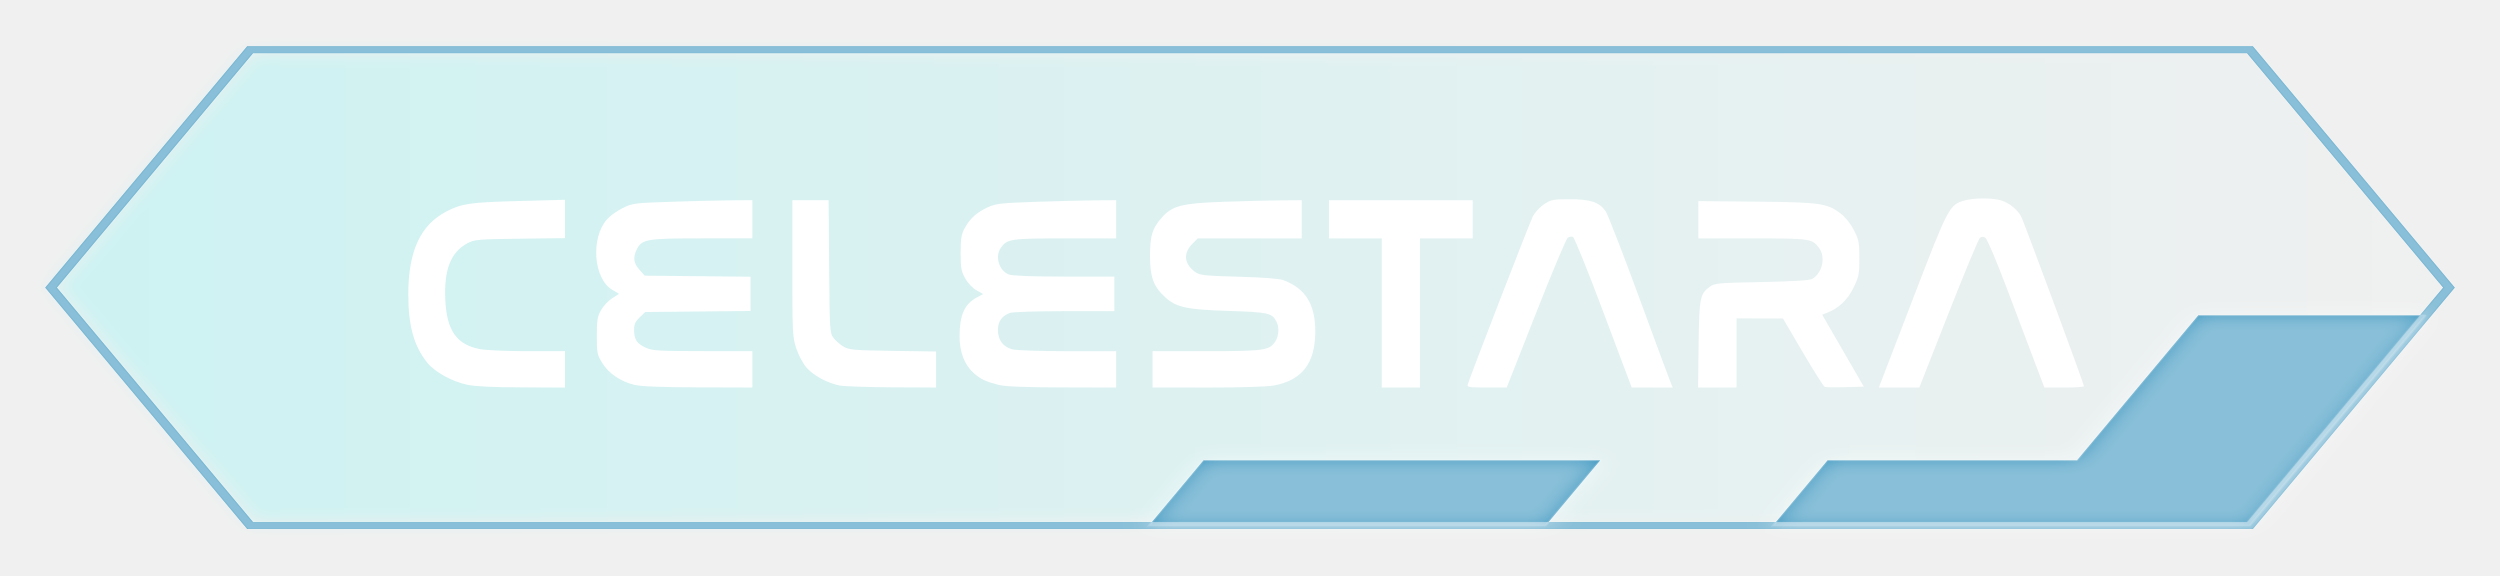
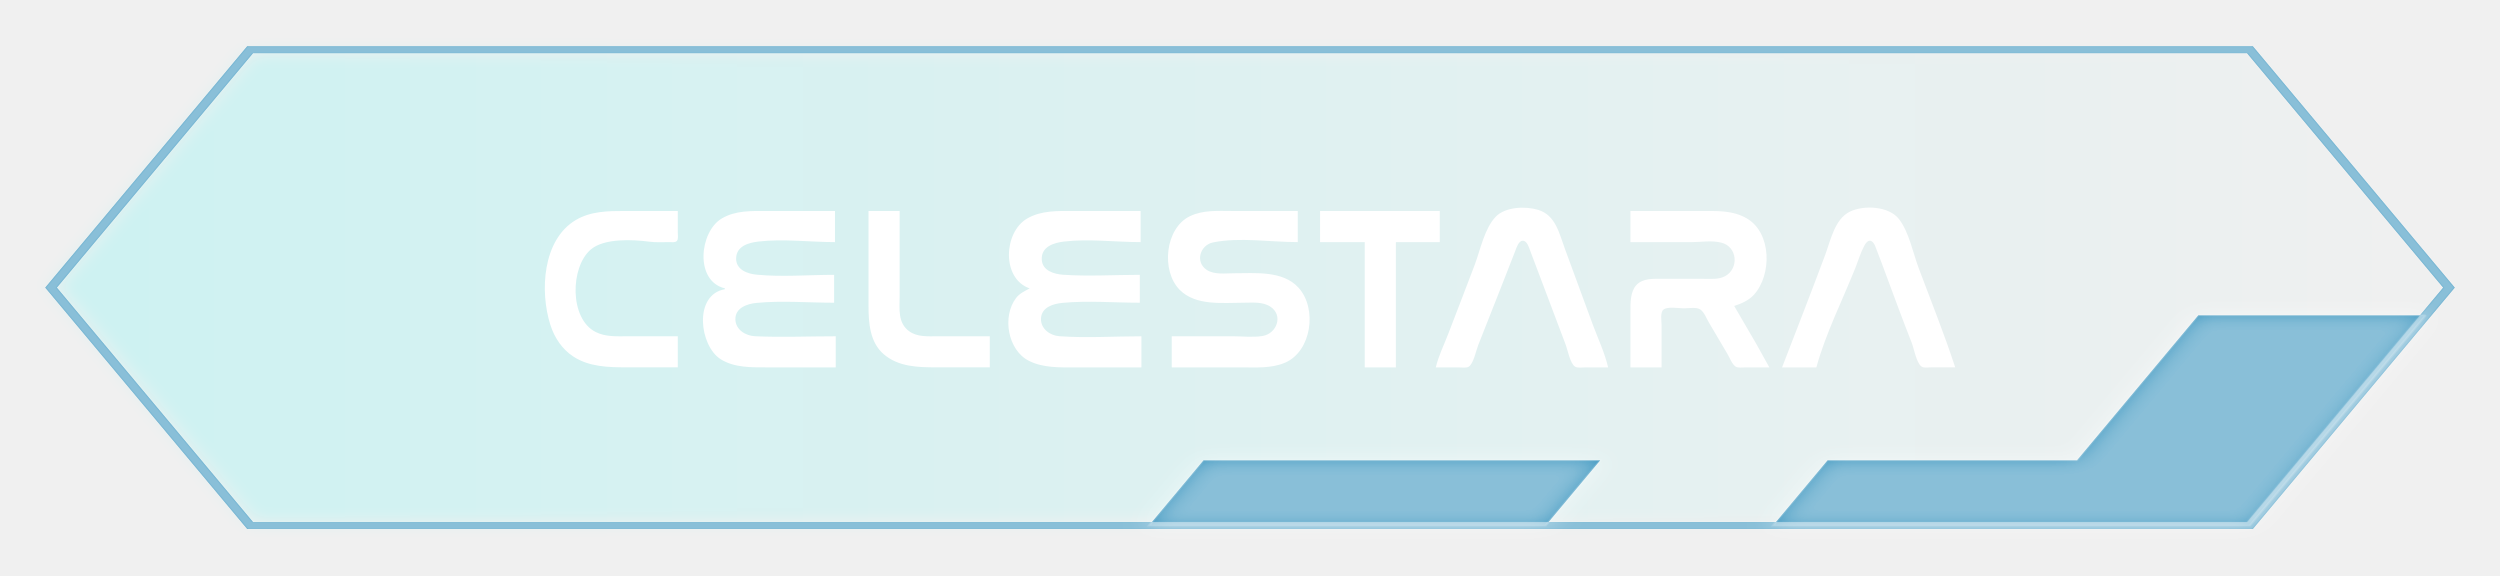
<svg xmlns="http://www.w3.org/2000/svg" xmlns:xlink="http://www.w3.org/1999/xlink" width="66.322mm" height="15.26mm" viewBox="0 0 66.322 15.26" version="1.1" id="svg1">
  <defs id="defs1">
    <linearGradient id="linearGradient6">
      <stop style="stop-color:#00ffff;stop-opacity:0.724;" offset="0" id="stop6" />
      <stop style="stop-color:#00ffff;stop-opacity:0;" offset="1" id="stop7" />
    </linearGradient>
    <linearGradient id="linear-pattern-15" gradientUnits="userSpaceOnUse" x1="0" y1="0" x2="1" y2="0" gradientTransform="matrix(70.07708,0,0,86.15996,-0.06455962,11.44975)">
      <stop offset="0" stop-color="rgb(32.034%, 68.594%, 90.125%)" stop-opacity="1" id="stop2925" />
      <stop offset="0.004" stop-color="rgb(31.981%, 68.321%, 89.969%)" stop-opacity="1" id="stop2926" />
      <stop offset="0.008" stop-color="rgb(31.927%, 68.05%, 89.813%)" stop-opacity="1" id="stop2927" />
      <stop offset="0.012" stop-color="rgb(31.874%, 67.778%, 89.658%)" stop-opacity="1" id="stop2928" />
      <stop offset="0.016" stop-color="rgb(31.822%, 67.508%, 89.502%)" stop-opacity="1" id="stop2929" />
      <stop offset="0.02" stop-color="rgb(31.689%, 67.155%, 89.305%)" stop-opacity="1" id="stop2930" />
      <stop offset="0.023" stop-color="rgb(31.557%, 66.803%, 89.108%)" stop-opacity="1" id="stop2931" />
      <stop offset="0.027" stop-color="rgb(31.424%, 66.451%, 88.911%)" stop-opacity="1" id="stop2932" />
      <stop offset="0.031" stop-color="rgb(31.29%, 66.096%, 88.713%)" stop-opacity="1" id="stop2933" />
      <stop offset="0.035" stop-color="rgb(31.233%, 65.823%, 88.556%)" stop-opacity="1" id="stop2934" />
      <stop offset="0.039" stop-color="rgb(31.175%, 65.55%, 88.397%)" stop-opacity="1" id="stop2935" />
      <stop offset="0.043" stop-color="rgb(31.125%, 65.282%, 88.243%)" stop-opacity="1" id="stop2936" />
      <stop offset="0.047" stop-color="rgb(31.075%, 65.015%, 88.087%)" stop-opacity="1" id="stop2937" />
      <stop offset="0.051" stop-color="rgb(30.951%, 64.674%, 87.895%)" stop-opacity="1" id="stop2938" />
      <stop offset="0.055" stop-color="rgb(30.826%, 64.334%, 87.703%)" stop-opacity="1" id="stop2939" />
      <stop offset="0.059" stop-color="rgb(30.696%, 63.986%, 87.506%)" stop-opacity="1" id="stop2940" />
      <stop offset="0.062" stop-color="rgb(30.565%, 63.64%, 87.309%)" stop-opacity="1" id="stop2941" />
      <stop offset="0.066" stop-color="rgb(30.515%, 63.313%, 87.117%)" stop-opacity="1" id="stop2942" />
      <stop offset="0.07" stop-color="rgb(30.463%, 62.985%, 86.925%)" stop-opacity="1" id="stop2943" />
      <stop offset="0.074" stop-color="rgb(30.424%, 62.662%, 86.732%)" stop-opacity="1" id="stop2944" />
      <stop offset="0.078" stop-color="rgb(30.386%, 62.338%, 86.54%)" stop-opacity="1" id="stop2945" />
      <stop offset="0.082" stop-color="rgb(30.35%, 62.015%, 86.349%)" stop-opacity="1" id="stop2946" />
      <stop offset="0.086" stop-color="rgb(30.31%, 61.691%, 86.157%)" stop-opacity="1" id="stop2947" />
      <stop offset="0.09" stop-color="rgb(30.273%, 61.369%, 85.965%)" stop-opacity="1" id="stop2948" />
      <stop offset="0.094" stop-color="rgb(30.237%, 61.049%, 85.774%)" stop-opacity="1" id="stop2949" />
      <stop offset="0.098" stop-color="rgb(30.273%, 60.742%, 85.587%)" stop-opacity="1" id="stop2950" />
      <stop offset="0.102" stop-color="rgb(30.309%, 60.435%, 85.397%)" stop-opacity="1" id="stop2951" />
      <stop offset="0.105" stop-color="rgb(30.362%, 60.133%, 85.21%)" stop-opacity="1" id="stop2952" />
      <stop offset="0.109" stop-color="rgb(30.415%, 59.83%, 85.023%)" stop-opacity="1" id="stop2953" />
      <stop offset="0.113" stop-color="rgb(30.399%, 59.514%, 84.833%)" stop-opacity="1" id="stop2954" />
      <stop offset="0.117" stop-color="rgb(30.382%, 59.198%, 84.642%)" stop-opacity="1" id="stop2955" />
      <stop offset="0.121" stop-color="rgb(30.347%, 58.879%, 84.451%)" stop-opacity="1" id="stop2956" />
      <stop offset="0.125" stop-color="rgb(30.31%, 58.56%, 84.261%)" stop-opacity="1" id="stop2957" />
      <stop offset="0.129" stop-color="rgb(30.275%, 58.241%, 84.07%)" stop-opacity="1" id="stop2958" />
      <stop offset="0.133" stop-color="rgb(30.238%, 57.924%, 83.878%)" stop-opacity="1" id="stop2959" />
      <stop offset="0.137" stop-color="rgb(30.205%, 57.607%, 83.687%)" stop-opacity="1" id="stop2960" />
      <stop offset="0.141" stop-color="rgb(30.17%, 57.289%, 83.496%)" stop-opacity="1" id="stop2961" />
      <stop offset="0.145" stop-color="rgb(30.135%, 56.973%, 83.307%)" stop-opacity="1" id="stop2962" />
      <stop offset="0.148" stop-color="rgb(30.099%, 56.656%, 83.115%)" stop-opacity="1" id="stop2963" />
      <stop offset="0.152" stop-color="rgb(30.066%, 56.342%, 82.925%)" stop-opacity="1" id="stop2964" />
      <stop offset="0.156" stop-color="rgb(30.032%, 56.027%, 82.735%)" stop-opacity="1" id="stop2965" />
      <stop offset="0.16" stop-color="rgb(29.999%, 55.713%, 82.544%)" stop-opacity="1" id="stop2966" />
      <stop offset="0.164" stop-color="rgb(29.965%, 55.397%, 82.355%)" stop-opacity="1" id="stop2967" />
      <stop offset="0.168" stop-color="rgb(29.932%, 55.084%, 82.164%)" stop-opacity="1" id="stop2968" />
      <stop offset="0.172" stop-color="rgb(29.9%, 54.771%, 81.975%)" stop-opacity="1" id="stop2969" />
      <stop offset="0.176" stop-color="rgb(29.924%, 54.468%, 81.787%)" stop-opacity="1" id="stop2970" />
      <stop offset="0.18" stop-color="rgb(29.948%, 54.164%, 81.598%)" stop-opacity="1" id="stop2971" />
      <stop offset="0.184" stop-color="rgb(30.003%, 53.867%, 81.412%)" stop-opacity="1" id="stop2972" />
      <stop offset="0.188" stop-color="rgb(30.058%, 53.566%, 81.224%)" stop-opacity="1" id="stop2973" />
      <stop offset="0.191" stop-color="rgb(30.06%, 53.259%, 81.036%)" stop-opacity="1" id="stop2974" />
      <stop offset="0.195" stop-color="rgb(30.06%, 52.954%, 80.847%)" stop-opacity="1" id="stop2975" />
      <stop offset="0.199" stop-color="rgb(30.028%, 52.643%, 80.658%)" stop-opacity="1" id="stop2976" />
      <stop offset="0.203" stop-color="rgb(29.997%, 52.333%, 80.469%)" stop-opacity="1" id="stop2977" />
      <stop offset="0.207" stop-color="rgb(30.023%, 51.994%, 80.258%)" stop-opacity="1" id="stop2978" />
      <stop offset="0.211" stop-color="rgb(30.051%, 51.657%, 80.049%)" stop-opacity="1" id="stop2979" />
      <stop offset="0.215" stop-color="rgb(30.116%, 51.3%, 79.825%)" stop-opacity="1" id="stop2980" />
      <stop offset="0.219" stop-color="rgb(30.183%, 50.941%, 79.601%)" stop-opacity="1" id="stop2981" />
      <stop offset="0.223" stop-color="rgb(30.244%, 50.618%, 79.398%)" stop-opacity="1" id="stop2982" />
      <stop offset="0.227" stop-color="rgb(30.305%, 50.294%, 79.195%)" stop-opacity="1" id="stop2983" />
      <stop offset="0.23" stop-color="rgb(30.36%, 49.997%, 79.008%)" stop-opacity="1" id="stop2984" />
      <stop offset="0.234" stop-color="rgb(30.417%, 49.698%, 78.821%)" stop-opacity="1" id="stop2985" />
      <stop offset="0.238" stop-color="rgb(30.518%, 49.405%, 78.636%)" stop-opacity="1" id="stop2986" />
      <stop offset="0.242" stop-color="rgb(30.617%, 49.112%, 78.45%)" stop-opacity="1" id="stop2987" />
      <stop offset="0.246" stop-color="rgb(30.76%, 48.824%, 78.267%)" stop-opacity="1" id="stop2988" />
      <stop offset="0.25" stop-color="rgb(30.901%, 48.534%, 78.082%)" stop-opacity="1" id="stop2989" />
      <stop offset="0.254" stop-color="rgb(30.998%, 48.241%, 77.896%)" stop-opacity="1" id="stop2990" />
      <stop offset="0.258" stop-color="rgb(31.097%, 47.946%, 77.71%)" stop-opacity="1" id="stop2991" />
      <stop offset="0.262" stop-color="rgb(31.152%, 47.647%, 77.524%)" stop-opacity="1" id="stop2992" />
      <stop offset="0.266" stop-color="rgb(31.207%, 47.348%, 77.336%)" stop-opacity="1" id="stop2993" />
      <stop offset="0.27" stop-color="rgb(31.302%, 47.052%, 77.151%)" stop-opacity="1" id="stop2994" />
      <stop offset="0.273" stop-color="rgb(31.396%, 46.758%, 76.965%)" stop-opacity="1" id="stop2995" />
      <stop offset="0.277" stop-color="rgb(31.535%, 46.466%, 76.781%)" stop-opacity="1" id="stop2996" />
      <stop offset="0.281" stop-color="rgb(31.674%, 46.173%, 76.596%)" stop-opacity="1" id="stop2997" />
      <stop offset="0.285" stop-color="rgb(31.819%, 45.854%, 76.395%)" stop-opacity="1" id="stop2998" />
      <stop offset="0.289" stop-color="rgb(31.963%, 45.537%, 76.193%)" stop-opacity="1" id="stop2999" />
      <stop offset="0.293" stop-color="rgb(32.112%, 45.183%, 75.972%)" stop-opacity="1" id="stop3000" />
      <stop offset="0.297" stop-color="rgb(32.262%, 44.829%, 75.749%)" stop-opacity="1" id="stop3001" />
      <stop offset="0.301" stop-color="rgb(32.375%, 44.495%, 75.54%)" stop-opacity="1" id="stop3002" />
      <stop offset="0.305" stop-color="rgb(32.486%, 44.16%, 75.331%)" stop-opacity="1" id="stop3003" />
      <stop offset="0.309" stop-color="rgb(32.539%, 43.86%, 75.145%)" stop-opacity="1" id="stop3004" />
      <stop offset="0.312" stop-color="rgb(32.594%, 43.561%, 74.957%)" stop-opacity="1" id="stop3005" />
      <stop offset="0.316" stop-color="rgb(32.678%, 43.262%, 74.771%)" stop-opacity="1" id="stop3006" />
      <stop offset="0.32" stop-color="rgb(32.764%, 42.961%, 74.583%)" stop-opacity="1" id="stop3007" />
      <stop offset="0.324" stop-color="rgb(32.899%, 42.665%, 74.399%)" stop-opacity="1" id="stop3008" />
      <stop offset="0.328" stop-color="rgb(33.037%, 42.368%, 74.213%)" stop-opacity="1" id="stop3009" />
      <stop offset="0.332" stop-color="rgb(33.179%, 42.05%, 74.014%)" stop-opacity="1" id="stop3010" />
      <stop offset="0.336" stop-color="rgb(33.318%, 41.731%, 73.816%)" stop-opacity="1" id="stop3011" />
      <stop offset="0.34" stop-color="rgb(33.466%, 41.373%, 73.593%)" stop-opacity="1" id="stop3012" />
      <stop offset="0.344" stop-color="rgb(33.612%, 41.013%, 73.369%)" stop-opacity="1" id="stop3013" />
      <stop offset="0.348" stop-color="rgb(33.752%, 40.689%, 73.169%)" stop-opacity="1" id="stop3014" />
      <stop offset="0.352" stop-color="rgb(33.893%, 40.364%, 72.968%)" stop-opacity="1" id="stop3015" />
      <stop offset="0.355" stop-color="rgb(34.016%, 40.125%, 72.818%)" stop-opacity="1" id="stop3016" />
      <stop offset="0.359" stop-color="rgb(34.14%, 39.883%, 72.67%)" stop-opacity="1" id="stop3017" />
      <stop offset="0.363" stop-color="rgb(34.291%, 39.627%, 72.511%)" stop-opacity="1" id="stop3018" />
      <stop offset="0.367" stop-color="rgb(34.439%, 39.369%, 72.353%)" stop-opacity="1" id="stop3019" />
      <stop offset="0.371" stop-color="rgb(34.656%, 39.069%, 72.166%)" stop-opacity="1" id="stop3020" />
      <stop offset="0.375" stop-color="rgb(34.871%, 38.766%, 71.982%)" stop-opacity="1" id="stop3021" />
      <stop offset="0.379" stop-color="rgb(35.088%, 38.464%, 71.796%)" stop-opacity="1" id="stop3022" />
      <stop offset="0.383" stop-color="rgb(35.301%, 38.159%, 71.609%)" stop-opacity="1" id="stop3023" />
      <stop offset="0.387" stop-color="rgb(35.516%, 37.854%, 71.423%)" stop-opacity="1" id="stop3024" />
      <stop offset="0.391" stop-color="rgb(35.73%, 37.547%, 71.237%)" stop-opacity="1" id="stop3025" />
      <stop offset="0.395" stop-color="rgb(35.942%, 37.254%, 71.059%)" stop-opacity="1" id="stop3026" />
      <stop offset="0.398" stop-color="rgb(36.151%, 36.958%, 70.879%)" stop-opacity="1" id="stop3027" />
      <stop offset="0.402" stop-color="rgb(36.354%, 36.711%, 70.729%)" stop-opacity="1" id="stop3028" />
      <stop offset="0.406" stop-color="rgb(36.555%, 36.462%, 70.58%)" stop-opacity="1" id="stop3029" />
      <stop offset="0.41" stop-color="rgb(36.774%, 36.203%, 70.424%)" stop-opacity="1" id="stop3030" />
      <stop offset="0.414" stop-color="rgb(36.99%, 35.942%, 70.268%)" stop-opacity="1" id="stop3031" />
      <stop offset="0.418" stop-color="rgb(37.282%, 35.629%, 70.082%)" stop-opacity="1" id="stop3032" />
      <stop offset="0.422" stop-color="rgb(37.572%, 35.313%, 69.894%)" stop-opacity="1" id="stop3033" />
      <stop offset="0.426" stop-color="rgb(37.849%, 35.007%, 69.713%)" stop-opacity="1" id="stop3034" />
      <stop offset="0.43" stop-color="rgb(38.124%, 34.697%, 69.531%)" stop-opacity="1" id="stop3035" />
      <stop offset="0.434" stop-color="rgb(38.324%, 34.444%, 69.38%)" stop-opacity="1" id="stop3036" />
      <stop offset="0.438" stop-color="rgb(38.522%, 34.187%, 69.231%)" stop-opacity="1" id="stop3037" />
      <stop offset="0.441" stop-color="rgb(38.73%, 33.925%, 69.075%)" stop-opacity="1" id="stop3038" />
      <stop offset="0.445" stop-color="rgb(38.937%, 33.659%, 68.921%)" stop-opacity="1" id="stop3039" />
      <stop offset="0.449" stop-color="rgb(39.223%, 33.336%, 68.732%)" stop-opacity="1" id="stop3040" />
      <stop offset="0.453" stop-color="rgb(39.508%, 33.011%, 68.542%)" stop-opacity="1" id="stop3041" />
      <stop offset="0.457" stop-color="rgb(39.786%, 32.689%, 68.358%)" stop-opacity="1" id="stop3042" />
      <stop offset="0.461" stop-color="rgb(40.063%, 32.367%, 68.172%)" stop-opacity="1" id="stop3043" />
      <stop offset="0.465" stop-color="rgb(40.259%, 32.104%, 68.019%)" stop-opacity="1" id="stop3044" />
      <stop offset="0.469" stop-color="rgb(40.453%, 31.842%, 67.868%)" stop-opacity="1" id="stop3045" />
      <stop offset="0.473" stop-color="rgb(40.651%, 31.583%, 67.719%)" stop-opacity="1" id="stop3046" />
      <stop offset="0.477" stop-color="rgb(40.848%, 31.32%, 67.567%)" stop-opacity="1" id="stop3047" />
      <stop offset="0.48" stop-color="rgb(41.112%, 31.114%, 67.453%)" stop-opacity="1" id="stop3048" />
      <stop offset="0.484" stop-color="rgb(41.374%, 30.908%, 67.339%)" stop-opacity="1" id="stop3049" />
      <stop offset="0.488" stop-color="rgb(41.637%, 30.701%, 67.226%)" stop-opacity="1" id="stop3050" />
      <stop offset="0.492" stop-color="rgb(41.899%, 30.49%, 67.11%)" stop-opacity="1" id="stop3051" />
      <stop offset="0.496" stop-color="rgb(42.169%, 30.217%, 66.957%)" stop-opacity="1" id="stop3052" />
      <stop offset="0.5" stop-color="rgb(42.438%, 29.942%, 66.805%)" stop-opacity="1" id="stop3053" />
      <stop offset="0.504" stop-color="rgb(42.708%, 29.666%, 66.65%)" stop-opacity="1" id="stop3054" />
      <stop offset="0.508" stop-color="rgb(42.976%, 29.388%, 66.498%)" stop-opacity="1" id="stop3055" />
      <stop offset="0.512" stop-color="rgb(43.245%, 29.111%, 66.344%)" stop-opacity="1" id="stop3056" />
      <stop offset="0.516" stop-color="rgb(43.512%, 28.831%, 66.191%)" stop-opacity="1" id="stop3057" />
      <stop offset="0.52" stop-color="rgb(43.779%, 28.551%, 66.037%)" stop-opacity="1" id="stop3058" />
      <stop offset="0.523" stop-color="rgb(44.046%, 28.268%, 65.883%)" stop-opacity="1" id="stop3059" />
      <stop offset="0.527" stop-color="rgb(44.304%, 28.049%, 65.765%)" stop-opacity="1" id="stop3060" />
      <stop offset="0.531" stop-color="rgb(44.56%, 27.827%, 65.646%)" stop-opacity="1" id="stop3061" />
      <stop offset="0.535" stop-color="rgb(44.818%, 27.609%, 65.53%)" stop-opacity="1" id="stop3062" />
      <stop offset="0.539" stop-color="rgb(45.074%, 27.388%, 65.414%)" stop-opacity="1" id="stop3063" />
      <stop offset="0.543" stop-color="rgb(45.48%, 27.094%, 65.262%)" stop-opacity="1" id="stop3064" />
      <stop offset="0.547" stop-color="rgb(45.885%, 26.796%, 65.109%)" stop-opacity="1" id="stop3065" />
      <stop offset="0.551" stop-color="rgb(46.303%, 26.491%, 64.952%)" stop-opacity="1" id="stop3066" />
      <stop offset="0.555" stop-color="rgb(46.718%, 26.183%, 64.795%)" stop-opacity="1" id="stop3067" />
      <stop offset="0.559" stop-color="rgb(46.989%, 25.948%, 64.674%)" stop-opacity="1" id="stop3068" />
      <stop offset="0.562" stop-color="rgb(47.26%, 25.711%, 64.552%)" stop-opacity="1" id="stop3069" />
      <stop offset="0.566" stop-color="rgb(47.511%, 25.485%, 64.435%)" stop-opacity="1" id="stop3070" />
      <stop offset="0.57" stop-color="rgb(47.765%, 25.256%, 64.317%)" stop-opacity="1" id="stop3071" />
      <stop offset="0.574" stop-color="rgb(48.082%, 25.02%, 64.198%)" stop-opacity="1" id="stop3072" />
      <stop offset="0.578" stop-color="rgb(48.399%, 24.78%, 64.079%)" stop-opacity="1" id="stop3073" />
      <stop offset="0.582" stop-color="rgb(48.726%, 24.542%, 63.96%)" stop-opacity="1" id="stop3074" />
      <stop offset="0.586" stop-color="rgb(49.052%, 24.3%, 63.841%)" stop-opacity="1" id="stop3075" />
      <stop offset="0.59" stop-color="rgb(49.379%, 24.057%, 63.722%)" stop-opacity="1" id="stop3076" />
      <stop offset="0.594" stop-color="rgb(49.706%, 23.813%, 63.602%)" stop-opacity="1" id="stop3077" />
      <stop offset="0.598" stop-color="rgb(50.029%, 23.569%, 63.483%)" stop-opacity="1" id="stop3078" />
      <stop offset="0.602" stop-color="rgb(50.354%, 23.323%, 63.364%)" stop-opacity="1" id="stop3079" />
      <stop offset="0.605" stop-color="rgb(50.739%, 23.068%, 63.242%)" stop-opacity="1" id="stop3080" />
      <stop offset="0.609" stop-color="rgb(51.122%, 22.81%, 63.121%)" stop-opacity="1" id="stop3081" />
      <stop offset="0.613" stop-color="rgb(51.52%, 22.552%, 63%)" stop-opacity="1" id="stop3082" />
      <stop offset="0.617" stop-color="rgb(51.918%, 22.29%, 62.878%)" stop-opacity="1" id="stop3083" />
      <stop offset="0.621" stop-color="rgb(52.316%, 22.029%, 62.756%)" stop-opacity="1" id="stop3084" />
      <stop offset="0.625" stop-color="rgb(52.713%, 21.764%, 62.634%)" stop-opacity="1" id="stop3085" />
      <stop offset="0.629" stop-color="rgb(53.108%, 21.498%, 62.512%)" stop-opacity="1" id="stop3086" />
      <stop offset="0.633" stop-color="rgb(53.503%, 21.231%, 62.389%)" stop-opacity="1" id="stop3087" />
      <stop offset="0.637" stop-color="rgb(53.842%, 20.972%, 62.268%)" stop-opacity="1" id="stop3088" />
      <stop offset="0.641" stop-color="rgb(54.181%, 20.709%, 62.146%)" stop-opacity="1" id="stop3089" />
      <stop offset="0.645" stop-color="rgb(54.498%, 20.45%, 62.022%)" stop-opacity="1" id="stop3090" />
      <stop offset="0.648" stop-color="rgb(54.816%, 20.187%, 61.9%)" stop-opacity="1" id="stop3091" />
      <stop offset="0.652" stop-color="rgb(55.185%, 19.919%, 61.777%)" stop-opacity="1" id="stop3092" />
      <stop offset="0.656" stop-color="rgb(55.554%, 19.647%, 61.653%)" stop-opacity="1" id="stop3093" />
      <stop offset="0.66" stop-color="rgb(55.943%, 19.37%, 61.53%)" stop-opacity="1" id="stop3094" />
      <stop offset="0.664" stop-color="rgb(56.334%, 19.092%, 61.404%)" stop-opacity="1" id="stop3095" />
      <stop offset="0.668" stop-color="rgb(56.67%, 18.871%, 61.308%)" stop-opacity="1" id="stop3096" />
      <stop offset="0.672" stop-color="rgb(57.005%, 18.646%, 61.209%)" stop-opacity="1" id="stop3097" />
      <stop offset="0.676" stop-color="rgb(57.314%, 18.451%, 61.127%)" stop-opacity="1" id="stop3098" />
      <stop offset="0.68" stop-color="rgb(57.622%, 18.254%, 61.041%)" stop-opacity="1" id="stop3099" />
      <stop offset="0.684" stop-color="rgb(58.028%, 17.993%, 60.93%)" stop-opacity="1" id="stop3100" />
      <stop offset="0.688" stop-color="rgb(58.432%, 17.732%, 60.818%)" stop-opacity="1" id="stop3101" />
      <stop offset="0.691" stop-color="rgb(58.893%, 17.432%, 60.692%)" stop-opacity="1" id="stop3102" />
      <stop offset="0.695" stop-color="rgb(59.352%, 17.131%, 60.564%)" stop-opacity="1" id="stop3103" />
      <stop offset="0.699" stop-color="rgb(59.764%, 16.881%, 60.461%)" stop-opacity="1" id="stop3104" />
      <stop offset="0.703" stop-color="rgb(60.175%, 16.631%, 60.358%)" stop-opacity="1" id="stop3105" />
      <stop offset="0.707" stop-color="rgb(60.553%, 16.414%, 60.272%)" stop-opacity="1" id="stop3106" />
      <stop offset="0.711" stop-color="rgb(60.931%, 16.196%, 60.184%)" stop-opacity="1" id="stop3107" />
      <stop offset="0.715" stop-color="rgb(61.31%, 15.977%, 60.097%)" stop-opacity="1" id="stop3108" />
      <stop offset="0.719" stop-color="rgb(61.688%, 15.756%, 60.01%)" stop-opacity="1" id="stop3109" />
      <stop offset="0.723" stop-color="rgb(62.065%, 15.536%, 59.923%)" stop-opacity="1" id="stop3110" />
      <stop offset="0.727" stop-color="rgb(62.442%, 15.314%, 59.834%)" stop-opacity="1" id="stop3111" />
      <stop offset="0.73" stop-color="rgb(62.86%, 15.083%, 59.746%)" stop-opacity="1" id="stop3112" />
      <stop offset="0.734" stop-color="rgb(63.275%, 14.851%, 59.657%)" stop-opacity="1" id="stop3113" />
      <stop offset="0.738" stop-color="rgb(63.725%, 14.613%, 59.567%)" stop-opacity="1" id="stop3114" />
      <stop offset="0.742" stop-color="rgb(64.174%, 14.374%, 59.477%)" stop-opacity="1" id="stop3115" />
      <stop offset="0.746" stop-color="rgb(64.622%, 14.133%, 59.387%)" stop-opacity="1" id="stop3116" />
      <stop offset="0.75" stop-color="rgb(65.07%, 13.89%, 59.297%)" stop-opacity="1" id="stop3117" />
      <stop offset="0.754" stop-color="rgb(65.518%, 13.647%, 59.207%)" stop-opacity="1" id="stop3118" />
      <stop offset="0.758" stop-color="rgb(65.964%, 13.402%, 59.116%)" stop-opacity="1" id="stop3119" />
      <stop offset="0.762" stop-color="rgb(66.374%, 13.202%, 59.045%)" stop-opacity="1" id="stop3120" />
      <stop offset="0.766" stop-color="rgb(66.783%, 12.999%, 58.974%)" stop-opacity="1" id="stop3121" />
      <stop offset="0.77" stop-color="rgb(67.154%, 12.846%, 58.926%)" stop-opacity="1" id="stop3122" />
      <stop offset="0.773" stop-color="rgb(67.525%, 12.692%, 58.878%)" stop-opacity="1" id="stop3123" />
      <stop offset="0.777" stop-color="rgb(67.926%, 12.532%, 58.827%)" stop-opacity="1" id="stop3124" />
      <stop offset="0.781" stop-color="rgb(68.329%, 12.37%, 58.777%)" stop-opacity="1" id="stop3125" />
      <stop offset="0.785" stop-color="rgb(68.771%, 12.199%, 58.727%)" stop-opacity="1" id="stop3126" />
      <stop offset="0.789" stop-color="rgb(69.214%, 12.03%, 58.676%)" stop-opacity="1" id="stop3127" />
      <stop offset="0.793" stop-color="rgb(69.656%, 11.826%, 58.607%)" stop-opacity="1" id="stop3128" />
      <stop offset="0.797" stop-color="rgb(70.099%, 11.62%, 58.54%)" stop-opacity="1" id="stop3129" />
      <stop offset="0.801" stop-color="rgb(70.541%, 11.365%, 58.447%)" stop-opacity="1" id="stop3130" />
      <stop offset="0.805" stop-color="rgb(70.982%, 11.108%, 58.354%)" stop-opacity="1" id="stop3131" />
      <stop offset="0.809" stop-color="rgb(71.423%, 10.884%, 58.278%)" stop-opacity="1" id="stop3132" />
      <stop offset="0.812" stop-color="rgb(71.863%, 10.657%, 58.2%)" stop-opacity="1" id="stop3133" />
      <stop offset="0.816" stop-color="rgb(72.304%, 10.481%, 58.148%)" stop-opacity="1" id="stop3134" />
      <stop offset="0.82" stop-color="rgb(72.743%, 10.306%, 58.098%)" stop-opacity="1" id="stop3135" />
      <stop offset="0.824" stop-color="rgb(73.183%, 10.1%, 58.031%)" stop-opacity="1" id="stop3136" />
      <stop offset="0.828" stop-color="rgb(73.621%, 9.892%, 57.964%)" stop-opacity="1" id="stop3137" />
      <stop offset="0.832" stop-color="rgb(74.059%, 9.63%, 57.87%)" stop-opacity="1" id="stop3138" />
      <stop offset="0.836" stop-color="rgb(74.496%, 9.366%, 57.776%)" stop-opacity="1" id="stop3139" />
      <stop offset="0.84" stop-color="rgb(74.933%, 9.128%, 57.697%)" stop-opacity="1" id="stop3140" />
      <stop offset="0.844" stop-color="rgb(75.369%, 8.888%, 57.614%)" stop-opacity="1" id="stop3141" />
      <stop offset="0.848" stop-color="rgb(75.807%, 8.707%, 57.562%)" stop-opacity="1" id="stop3142" />
      <stop offset="0.852" stop-color="rgb(76.244%, 8.525%, 57.509%)" stop-opacity="1" id="stop3143" />
      <stop offset="0.855" stop-color="rgb(76.68%, 8.318%, 57.445%)" stop-opacity="1" id="stop3144" />
      <stop offset="0.859" stop-color="rgb(77.116%, 8.11%, 57.379%)" stop-opacity="1" id="stop3145" />
      <stop offset="0.863" stop-color="rgb(77.55%, 7.84%, 57.285%)" stop-opacity="1" id="stop3146" />
      <stop offset="0.867" stop-color="rgb(77.983%, 7.567%, 57.188%)" stop-opacity="1" id="stop3147" />
      <stop offset="0.871" stop-color="rgb(78.435%, 7.312%, 57.104%)" stop-opacity="1" id="stop3148" />
      <stop offset="0.875" stop-color="rgb(78.886%, 7.056%, 57.019%)" stop-opacity="1" id="stop3149" />
      <stop offset="0.879" stop-color="rgb(79.393%, 6.853%, 56.963%)" stop-opacity="1" id="stop3150" />
      <stop offset="0.883" stop-color="rgb(79.901%, 6.648%, 56.908%)" stop-opacity="1" id="stop3151" />
      <stop offset="0.887" stop-color="rgb(80.391%, 6.447%, 56.853%)" stop-opacity="1" id="stop3152" />
      <stop offset="0.891" stop-color="rgb(80.881%, 6.242%, 56.796%)" stop-opacity="1" id="stop3153" />
      <stop offset="0.895" stop-color="rgb(81.314%, 6.053%, 56.741%)" stop-opacity="1" id="stop3154" />
      <stop offset="0.898" stop-color="rgb(81.747%, 5.864%, 56.688%)" stop-opacity="1" id="stop3155" />
      <stop offset="0.902" stop-color="rgb(82.179%, 5.673%, 56.633%)" stop-opacity="1" id="stop3156" />
      <stop offset="0.906" stop-color="rgb(82.611%, 5.479%, 56.58%)" stop-opacity="1" id="stop3157" />
      <stop offset="0.91" stop-color="rgb(83.044%, 5.289%, 56.525%)" stop-opacity="1" id="stop3158" />
      <stop offset="0.914" stop-color="rgb(83.475%, 5.096%, 56.47%)" stop-opacity="1" id="stop3159" />
      <stop offset="0.918" stop-color="rgb(83.919%, 4.886%, 56.409%)" stop-opacity="1" id="stop3160" />
      <stop offset="0.922" stop-color="rgb(84.36%, 4.674%, 56.346%)" stop-opacity="1" id="stop3161" />
      <stop offset="0.926" stop-color="rgb(84.859%, 4.372%, 56.247%)" stop-opacity="1" id="stop3162" />
      <stop offset="0.93" stop-color="rgb(85.356%, 4.066%, 56.146%)" stop-opacity="1" id="stop3163" />
      <stop offset="0.934" stop-color="rgb(85.844%, 3.775%, 56.053%)" stop-opacity="1" id="stop3164" />
      <stop offset="0.938" stop-color="rgb(86.334%, 3.481%, 55.957%)" stop-opacity="1" id="stop3165" />
      <stop offset="0.941" stop-color="rgb(86.763%, 3.284%, 55.902%)" stop-opacity="1" id="stop3166" />
      <stop offset="0.945" stop-color="rgb(87.192%, 3.085%, 55.847%)" stop-opacity="1" id="stop3167" />
      <stop offset="0.949" stop-color="rgb(87.621%, 2.885%, 55.791%)" stop-opacity="1" id="stop3168" />
      <stop offset="0.953" stop-color="rgb(88.048%, 2.686%, 55.734%)" stop-opacity="1" id="stop3169" />
      <stop offset="0.957" stop-color="rgb(88.477%, 2.484%, 55.679%)" stop-opacity="1" id="stop3170" />
      <stop offset="0.961" stop-color="rgb(88.904%, 2.284%, 55.623%)" stop-opacity="1" id="stop3171" />
      <stop offset="0.965" stop-color="rgb(89.323%, 2.09%, 55.571%)" stop-opacity="1" id="stop3172" />
      <stop offset="0.969" stop-color="rgb(89.742%, 1.898%, 55.518%)" stop-opacity="1" id="stop3173" />
      <stop offset="0.973" stop-color="rgb(90.03%, 1.826%, 55.508%)" stop-opacity="1" id="stop3174" />
      <stop offset="0.977" stop-color="rgb(90.318%, 1.755%, 55.501%)" stop-opacity="1" id="stop3175" />
      <stop offset="0.98" stop-color="rgb(90.607%, 1.683%, 55.49%)" stop-opacity="1" id="stop3176" />
      <stop offset="0.984" stop-color="rgb(90.897%, 1.611%, 55.481%)" stop-opacity="1" id="stop3177" />
      <stop offset="0.988" stop-color="rgb(91.185%, 1.549%, 55.432%)" stop-opacity="1" id="stop3178" />
      <stop offset="0.992" stop-color="rgb(91.475%, 1.488%, 55.383%)" stop-opacity="1" id="stop3179" />
      <stop offset="0.996" stop-color="rgb(91.763%, 1.427%, 55.334%)" stop-opacity="1" id="stop3180" />
      <stop offset="1" stop-color="rgb(92.052%, 1.366%, 55.286%)" stop-opacity="1" id="stop3181" />
    </linearGradient>
    <filter style="color-interpolation-filters:sRGB" id="filter6" x="-0.011" y="-0.037" width="1.021" height="1.074">
      <feGaussianBlur stdDeviation="0.278" id="feGaussianBlur6" />
    </filter>
    <linearGradient xlink:href="#linearGradient6" id="linearGradient7" x1="5.556" y1="11.518" x2="70.086" y2="11.518" gradientUnits="userSpaceOnUse" />
    <filter style="color-interpolation-filters:sRGB;" id="filter31" x="-0.071" y="-0.331" width="1.143" height="1.663">
      <feGaussianBlur stdDeviation="5" result="fbSourceGraphic" id="feGaussianBlur30" />
      <feGaussianBlur stdDeviation="0.01" in="SourceGraphic" result="result1" id="feGaussianBlur31" />
      <feComposite in2="result1" operator="arithmetic" in="fbSourceGraphic" k2="0.5" k3="0.5" result="result2" id="feComposite31" />
      <feBlend in2="fbSourceGraphic" mode="normal" result="result3" id="feBlend31" />
    </filter>
    <filter style="color-interpolation-filters:sRGB;" id="filter33" x="-0.004" y="-0.012" width="1.007" height="1.023">
      <feGaussianBlur stdDeviation="5" result="fbSourceGraphic" id="feGaussianBlur32" />
      <feGaussianBlur stdDeviation="0.01" in="SourceGraphic" result="result1" id="feGaussianBlur33" />
      <feComposite in2="result1" operator="arithmetic" in="fbSourceGraphic" k2="0.5" k3="0.5" result="result2" id="feComposite33" />
      <feBlend in2="fbSourceGraphic" mode="normal" result="result3" id="feBlend33" />
    </filter>
    <filter style="color-interpolation-filters:sRGB;" id="filter35" x="-0.049" y="-0.103" width="1.097" height="1.206">
      <feGaussianBlur stdDeviation="5" result="fbSourceGraphic" id="feGaussianBlur34" />
      <feGaussianBlur stdDeviation="0.01" in="SourceGraphic" result="result1" id="feGaussianBlur35" />
      <feComposite in2="result1" operator="arithmetic" in="fbSourceGraphic" k2="0.5" k3="0.5" result="result2" id="feComposite35" />
      <feBlend in2="fbSourceGraphic" mode="normal" result="result3" id="feBlend35" />
    </filter>
  </defs>
  <g id="g292" transform="matrix(0.06633704,0,0,0.04577492,-99.07943,-18.11473)" style="display:inline">
    <path style="font-variation-settings:normal;display:inline;vector-effect:none;fill:url(#linearGradient7);fill-opacity:0.202;stroke:none;stroke-width:1.094;stroke-linecap:butt;stroke-linejoin:miter;stroke-miterlimit:4;stroke-dasharray:none;stroke-dashoffset:0;stroke-opacity:1;-inkscape-stroke:none;filter:url(#filter6);stop-color:#000000" d="M 11.303,20.272 C 11.219,20.136 10.129,18.253 8.882,16.086 7.634,13.92 6.526,12 6.418,11.819 L 6.223,11.491 8.816,7.005 11.41,2.519 h 26.467 26.467 l 2.434,4.213 c 1.339,2.317 2.506,4.336 2.594,4.486 0.154,0.264 0.069,0.43 -2.434,4.76 l -2.594,4.486 -26.443,0.028 -26.443,0.028 z" id="path1" transform="matrix(15.11811,0,0,15.11811,1421.684,388.2823)" />
    <path fill="none" stroke-width="40" stroke-linecap="butt" stroke-linejoin="miter" stroke="#07d7fb" stroke-opacity="1" stroke-miterlimit="10" d="m 24729.414,15975.781 -92.695,-160.468 -703.321,-1218.321 h -7997.382 l -796.133,1378.789 796.133,1378.828 h 7997.382 z m 0,0" transform="matrix(0.1,0,0,-0.1,0,2160)" id="path7" style="display:inline;fill:none;fill-opacity:0;stroke:#107eb1;stroke-opacity:1" />
    <path fill-rule="nonzero" fill="#07d7fb" fill-opacity="1" d="m 1974.891,662.52 h 158.598 l -21.809,37.781 h -158.602 l 21.812,-37.781" id="path8" style="display:inline;fill:#107eb1;fill-opacity:1" />
    <path fill-rule="nonzero" fill="#07d7fb" fill-opacity="1" d="m 2463.672,578.469 -70.332,121.832 h -190.699 l 21.809,-37.781 h 99.742 l 48.52,-84.051 h 90.961" id="path9" style="display:inline;fill:#107eb1;fill-opacity:1" />
    <g id="g9" style="display:inline" transform="translate(-5.1101421e-5)">
      <path fill="none" stroke-width="40" stroke-linecap="butt" stroke-linejoin="miter" stroke="#07d7fb" stroke-opacity="1" stroke-miterlimit="10" d="m 24729.414,15975.781 -92.695,-160.468 -703.321,-1218.321 h -7997.382 l -796.133,1378.789 796.133,1378.828 h 7997.382 z m 0,0" transform="matrix(0.1,0,0,-0.1,0,2160)" id="path121" style="display:inline;fill:none;fill-opacity:1;stroke:#ffffff;stroke-opacity:0.299;filter:url(#filter33)" />
      <path fill-rule="nonzero" fill="#07d7fb" fill-opacity="1" d="m 1974.891,662.52 h 158.598 l -21.809,37.781 h -158.602 l 21.812,-37.781" id="path148" style="display:inline;fill:#ffffff;fill-opacity:0.298;stroke:#ffffff;stroke-opacity:0.298;filter:url(#filter31)" />
      <path fill-rule="nonzero" fill="#07d7fb" fill-opacity="1" d="m 2463.672,578.469 -70.332,121.832 h -190.699 l 21.809,-37.781 h 99.742 l 48.52,-84.051 h 90.961" id="path149" style="display:inline;fill:#ffffff;fill-opacity:0.298;stroke:#ffffff;stroke-opacity:0.298;filter:url(#filter35)" />
    </g>
-     <path style="display:inline;fill:#ffffff;fill-opacity:1;stroke-width:0.005" d="m 85.94,42.166 c -0.808,-0.175 -1.706,-0.669 -2.107,-1.158 -0.716,-0.874 -1.021,-1.965 -1.019,-3.652 0.003,-2.274 0.638,-3.659 2.007,-4.378 0.819,-0.43 1.268,-0.495 3.916,-0.564 l 2.389,-0.063 v 1.017 1.017 l -2.389,0.03 c -2.259,0.029 -2.411,0.042 -2.793,0.247 -0.875,0.468 -1.238,1.393 -1.168,2.976 0.074,1.659 0.602,2.406 1.867,2.64 0.309,0.057 1.444,0.104 2.523,0.104 h 1.961 v 0.965 0.965 l -2.292,-0.008 c -1.541,-0.005 -2.49,-0.051 -2.894,-0.138 z m 8.878,0.007 c -0.738,-0.179 -1.369,-0.606 -1.71,-1.159 -0.275,-0.444 -0.292,-0.531 -0.292,-1.445 0,-0.846 0.03,-1.025 0.228,-1.37 0.125,-0.219 0.391,-0.501 0.591,-0.627 l 0.363,-0.23 -0.366,-0.218 c -0.993,-0.592 -1.152,-2.739 -0.277,-3.736 0.161,-0.184 0.538,-0.454 0.836,-0.6 0.522,-0.256 0.618,-0.268 2.624,-0.334 1.145,-0.038 2.57,-0.072 3.167,-0.076 l 1.086,-0.007 v 1.013 1.013 h -2.657 c -2.937,0 -3.194,0.042 -3.465,0.567 -0.223,0.431 -0.186,0.743 0.13,1.097 l 0.282,0.315 2.807,0.028 2.807,0.028 v 0.909 0.909 l -2.793,0.028 -2.793,0.028 -0.296,0.283 c -0.23,0.221 -0.296,0.366 -0.296,0.658 0,0.515 0.141,0.733 0.611,0.947 0.363,0.165 0.661,0.183 3.033,0.185 l 2.63,0.002 v 0.965 0.965 l -2.871,-0.008 c -1.968,-0.006 -3.031,-0.047 -3.378,-0.131 z m 10.887,0.034 c -0.655,-0.128 -1.41,-0.539 -1.775,-0.965 -0.18,-0.21 -0.42,-0.665 -0.533,-1.01 -0.195,-0.595 -0.206,-0.812 -0.206,-4.244 v -3.617 h 0.962 0.962 l 0.028,3.516 c 0.027,3.401 0.034,3.525 0.231,3.788 0.112,0.15 0.351,0.359 0.531,0.465 0.298,0.175 0.536,0.196 2.62,0.226 l 2.292,0.033 v 0.956 0.956 l -2.341,-0.011 c -1.287,-0.006 -2.534,-0.049 -2.771,-0.095 z m 8.441,-0.034 c -0.708,-0.181 -0.954,-0.297 -1.328,-0.625 -0.493,-0.433 -0.758,-1.123 -0.755,-1.968 0.004,-1.116 0.263,-1.695 0.914,-2.046 l 0.34,-0.183 -0.357,-0.2 c -0.209,-0.117 -0.458,-0.38 -0.599,-0.632 -0.211,-0.376 -0.242,-0.549 -0.241,-1.348 2.7e-4,-0.755 0.037,-0.985 0.208,-1.303 0.28,-0.519 0.659,-0.863 1.239,-1.123 0.43,-0.193 0.708,-0.224 2.558,-0.287 1.141,-0.039 2.564,-0.075 3.161,-0.079 l 1.086,-0.007 v 1.013 1.013 h -2.707 c -2.9,0 -3.082,0.027 -3.416,0.504 -0.324,0.463 -0.085,1.233 0.44,1.416 0.196,0.068 1.264,0.107 2.947,0.107 h 2.64 v 0.917 0.917 h -2.648 c -1.458,0 -2.758,0.042 -2.892,0.093 -0.438,0.167 -0.638,0.45 -0.638,0.908 0,0.527 0.265,0.887 0.752,1.023 0.204,0.057 1.468,0.1 2.939,0.1 l 2.582,5.29e-4 v 0.965 0.965 l -2.871,-0.008 c -1.989,-0.006 -3.02,-0.046 -3.354,-0.131 z m 8.156,-0.826 v -0.965 h 2.85 c 3.083,0 3.35,-0.038 3.663,-0.515 0.192,-0.293 0.218,-0.763 0.059,-1.06 -0.241,-0.451 -0.428,-0.492 -2.518,-0.559 -2.249,-0.072 -2.784,-0.187 -3.375,-0.72 -0.627,-0.566 -0.818,-1.086 -0.814,-2.212 0.004,-1.066 0.12,-1.446 0.617,-2.011 0.56,-0.638 1.059,-0.768 3.234,-0.846 1.062,-0.038 2.441,-0.073 3.065,-0.078 l 1.134,-0.009 v 1.013 1.013 h -2.758 -2.758 l -0.277,0.277 c -0.505,0.505 -0.457,1.065 0.129,1.499 0.248,0.184 0.447,0.206 2.317,0.259 1.327,0.037 2.163,0.102 2.383,0.185 1.172,0.443 1.693,1.293 1.683,2.75 -0.011,1.668 -0.706,2.56 -2.211,2.839 -0.331,0.061 -1.795,0.105 -3.496,0.105 h -2.926 z m 12.162,-2.992 v -3.957 h -1.4 -1.4 v -1.013 -1.013 h 3.813 3.813 v 1.013 1.013 h -1.4 -1.4 v 3.957 3.957 h -1.013 -1.013 z m 4.563,3.788 c 0.125,-0.428 3.281,-8.577 3.452,-8.912 0.106,-0.208 0.373,-0.498 0.594,-0.644 0.371,-0.246 0.474,-0.266 1.373,-0.266 1.094,0 1.552,0.154 1.896,0.637 0.108,0.152 0.911,2.22 1.784,4.597 0.873,2.377 1.63,4.419 1.682,4.538 l 0.094,0.217 h -1.089 -1.089 l -1.491,-3.968 c -0.82,-2.183 -1.551,-3.992 -1.625,-4.021 -0.074,-0.029 -0.197,-0.013 -0.275,0.036 -0.078,0.049 -0.838,1.858 -1.69,4.021 l -1.549,3.932 h -1.059 c -0.963,0 -1.054,-0.015 -1.009,-0.169 z m 12.248,-2.123 c 0.035,-2.491 0.069,-2.667 0.594,-3.056 0.255,-0.189 0.429,-0.205 2.751,-0.25 1.68,-0.033 2.544,-0.086 2.682,-0.165 0.539,-0.309 0.726,-1.153 0.365,-1.64 -0.369,-0.497 -0.45,-0.508 -3.536,-0.51 l -2.871,-0.001 v -0.989 -0.989 l 3.065,0.029 c 3.402,0.032 3.768,0.084 4.481,0.627 0.259,0.197 0.525,0.531 0.706,0.885 0.263,0.515 0.291,0.655 0.291,1.494 0,0.853 -0.025,0.977 -0.319,1.574 -0.319,0.649 -0.784,1.085 -1.408,1.322 l -0.246,0.094 1.104,1.91 1.104,1.91 -0.979,0.028 c -0.539,0.015 -1.03,0.008 -1.092,-0.016 -0.062,-0.024 -0.586,-0.85 -1.165,-1.836 l -1.052,-1.793 -1.231,-0.002 -1.231,-0.002 v 1.834 1.834 h -1.021 -1.021 z m 11.334,-2.316 c 1.928,-5.024 1.963,-5.092 2.804,-5.325 0.472,-0.131 1.423,-0.133 1.888,-0.003 0.426,0.118 0.897,0.493 1.091,0.868 0.154,0.298 3.328,8.877 3.328,8.995 0,0.041 -0.472,0.074 -1.05,0.074 h -1.05 l -0.54,-1.424 c -0.297,-0.783 -0.965,-2.549 -1.484,-3.923 -0.525,-1.391 -1.015,-2.544 -1.105,-2.6 -0.114,-0.071 -0.2,-0.068 -0.293,0.009 -0.073,0.06 -0.826,1.871 -1.673,4.024 l -1.54,3.914 h -1.073 -1.073 z" id="path1-9" transform="matrix(7.537267,0,0,10.92301,1032.67,158.1579)" />
+     <path style="fill:#ffffff;stroke:none;stroke-width:0.021" d="m 38.089,9.747 h 0.614 c 0.075,0 0.199,0.023 0.265,-0.022 0.125,-0.086 0.192,-0.431 0.248,-0.571 0.208,-0.521 0.411,-1.045 0.618,-1.566 0.123,-0.31 0.241,-0.622 0.364,-0.931 0.032,-0.081 0.088,-0.271 0.199,-0.271 0.117,0 0.167,0.186 0.199,0.271 0.117,0.31 0.236,0.62 0.352,0.931 0.195,0.523 0.396,1.043 0.591,1.566 0.053,0.142 0.114,0.485 0.243,0.571 0.067,0.044 0.19,0.022 0.266,0.022 h 0.614 C 42.574,9.367 42.397,8.99 42.26,8.625 42.011,7.956 41.769,7.283 41.52,6.614 41.366,6.203 41.274,5.705 40.799,5.565 40.465,5.467 39.937,5.484 39.681,5.748 39.386,6.052 39.271,6.626 39.126,7.016 c -0.23,0.616 -0.473,1.227 -0.706,1.841 -0.111,0.291 -0.259,0.586 -0.33,0.889 m 9.186,0 h 0.91 c 0.243,-0.888 0.686,-1.769 1.029,-2.625 0.078,-0.195 0.139,-0.407 0.238,-0.593 0.034,-0.064 0.105,-0.179 0.192,-0.132 0.085,0.045 0.117,0.177 0.15,0.259 0.089,0.224 0.171,0.451 0.255,0.677 0.219,0.586 0.433,1.175 0.664,1.757 0.062,0.157 0.123,0.533 0.26,0.634 0.061,0.046 0.188,0.022 0.26,0.022 h 0.635 C 51.579,8.856 51.224,7.979 50.896,7.101 50.746,6.697 50.643,6.152 50.376,5.81 50.109,5.467 49.445,5.435 49.075,5.615 48.673,5.811 48.564,6.376 48.42,6.762 48.048,7.76 47.659,8.753 47.276,9.747 m -29.295,0 V 8.921 h -1.333 c -0.287,0 -0.582,0.02 -0.847,-0.114 -0.698,-0.352 -0.675,-1.724 -0.127,-2.189 0.355,-0.301 1.108,-0.265 1.545,-0.207 0.181,0.024 0.368,0.012 0.55,0.012 0.055,-2.11e-5 0.15,0.016 0.19,-0.034 0.041,-0.052 0.022,-0.158 0.022,-0.22 v -0.572 h -1.397 c -0.451,0 -0.911,0.003 -1.312,0.242 -0.882,0.526 -0.954,1.899 -0.67,2.784 0.108,0.336 0.309,0.64 0.607,0.835 0.421,0.276 0.934,0.287 1.418,0.287 h 1.355 M 19.23,7.651 v 0.021 c -0.841,0.15 -0.674,1.509 -0.106,1.861 0.358,0.222 0.802,0.213 1.206,0.213 h 1.841 V 8.921 c -0.71,0 -1.428,0.031 -2.138,-7.938e-4 -0.248,-0.011 -0.516,-0.168 -0.524,-0.444 -0.009,-0.311 0.315,-0.417 0.566,-0.441 0.672,-0.064 1.378,-0.004 2.053,-0.004 V 7.291 c -0.675,0 -1.382,0.061 -2.053,-0.004 C 19.826,7.264 19.519,7.154 19.529,6.847 19.54,6.526 19.861,6.439 20.119,6.408 c 0.662,-0.078 1.366,0.015 2.032,0.015 v -0.826 h -1.799 c -0.411,0 -0.839,-0.019 -1.206,0.2 -0.593,0.354 -0.722,1.661 0.085,1.853 m 3.81,-2.053 v 2.519 c 0,0.45 0.034,0.964 0.403,1.281 0.392,0.336 0.907,0.348 1.396,0.348 h 1.418 V 8.921 h -1.397 c -0.25,0 -0.526,0.022 -0.741,-0.133 -0.308,-0.223 -0.254,-0.591 -0.254,-0.925 V 5.598 h -0.826 m 4.276,2.053 c -0.132,0.072 -0.267,0.132 -0.361,0.255 -0.376,0.492 -0.219,1.385 0.34,1.666 0.381,0.191 0.813,0.175 1.228,0.175 h 1.757 V 8.921 c -0.72,0 -1.462,0.051 -2.18,-0.002 -0.244,-0.018 -0.493,-0.197 -0.484,-0.464 0.01,-0.303 0.321,-0.396 0.569,-0.42 0.672,-0.064 1.378,-0.004 2.053,-0.004 V 7.291 c -0.672,0 -1.361,0.044 -2.032,-0.002 -0.243,-0.017 -0.553,-0.107 -0.569,-0.4 -0.019,-0.345 0.318,-0.449 0.59,-0.481 0.662,-0.078 1.366,0.015 2.032,0.015 v -0.826 h -1.778 c -0.42,0 -0.85,-0.019 -1.228,0.198 -0.632,0.362 -0.688,1.6 0.064,1.856 m 3.768,1.27 v 0.825 h 1.841 c 0.387,0 0.8,0.032 1.164,-0.124 0.706,-0.303 0.862,-1.438 0.356,-1.992 -0.417,-0.457 -1.151,-0.381 -1.711,-0.381 -0.23,0 -0.514,0.044 -0.718,-0.087 -0.32,-0.205 -0.184,-0.662 0.167,-0.732 0.708,-0.142 1.523,-0.007 2.244,-0.007 v -0.826 h -1.736 c -0.379,0 -0.769,-0.031 -1.122,0.137 -0.662,0.316 -0.776,1.45 -0.273,1.956 0.427,0.43 1.141,0.341 1.691,0.341 0.239,0 0.51,-0.033 0.719,0.108 0.343,0.231 0.164,0.711 -0.211,0.774 -0.256,0.043 -0.545,0.007 -0.804,0.007 h -1.609 m 3.937,-3.323 v 0.826 h 1.185 v 3.323 h 0.826 V 6.424 h 1.164 v -0.826 h -3.175 m 8.234,0 v 0.826 h 1.609 c 0.27,0 0.537,-0.053 0.804,0.014 0.422,0.106 0.472,0.676 0.106,0.884 -0.17,0.097 -0.384,0.075 -0.571,0.075 h -1.101 c -0.237,0 -0.519,-0.024 -0.694,0.17 -0.16,0.178 -0.153,0.473 -0.153,0.698 v 1.482 h 0.826 V 8.625 c 0,-0.108 -0.043,-0.333 0.049,-0.411 0.107,-0.09 0.41,-0.034 0.544,-0.034 0.121,0 0.338,-0.041 0.44,0.034 0.102,0.075 0.161,0.241 0.225,0.347 0.164,0.274 0.323,0.552 0.487,0.825 0.058,0.097 0.122,0.273 0.217,0.338 0.065,0.045 0.187,0.022 0.262,0.022 h 0.635 L 46.574,9.091 46.006,8.117 C 46.198,8.054 46.39,7.972 46.529,7.82 47.007,7.294 47.003,6.182 46.344,5.796 45.964,5.573 45.542,5.598 45.117,5.598 Z" id="path1-0" transform="matrix(15.07453,0,0,21.84602,1493.576,395.7349)" />
  </g>
</svg>
